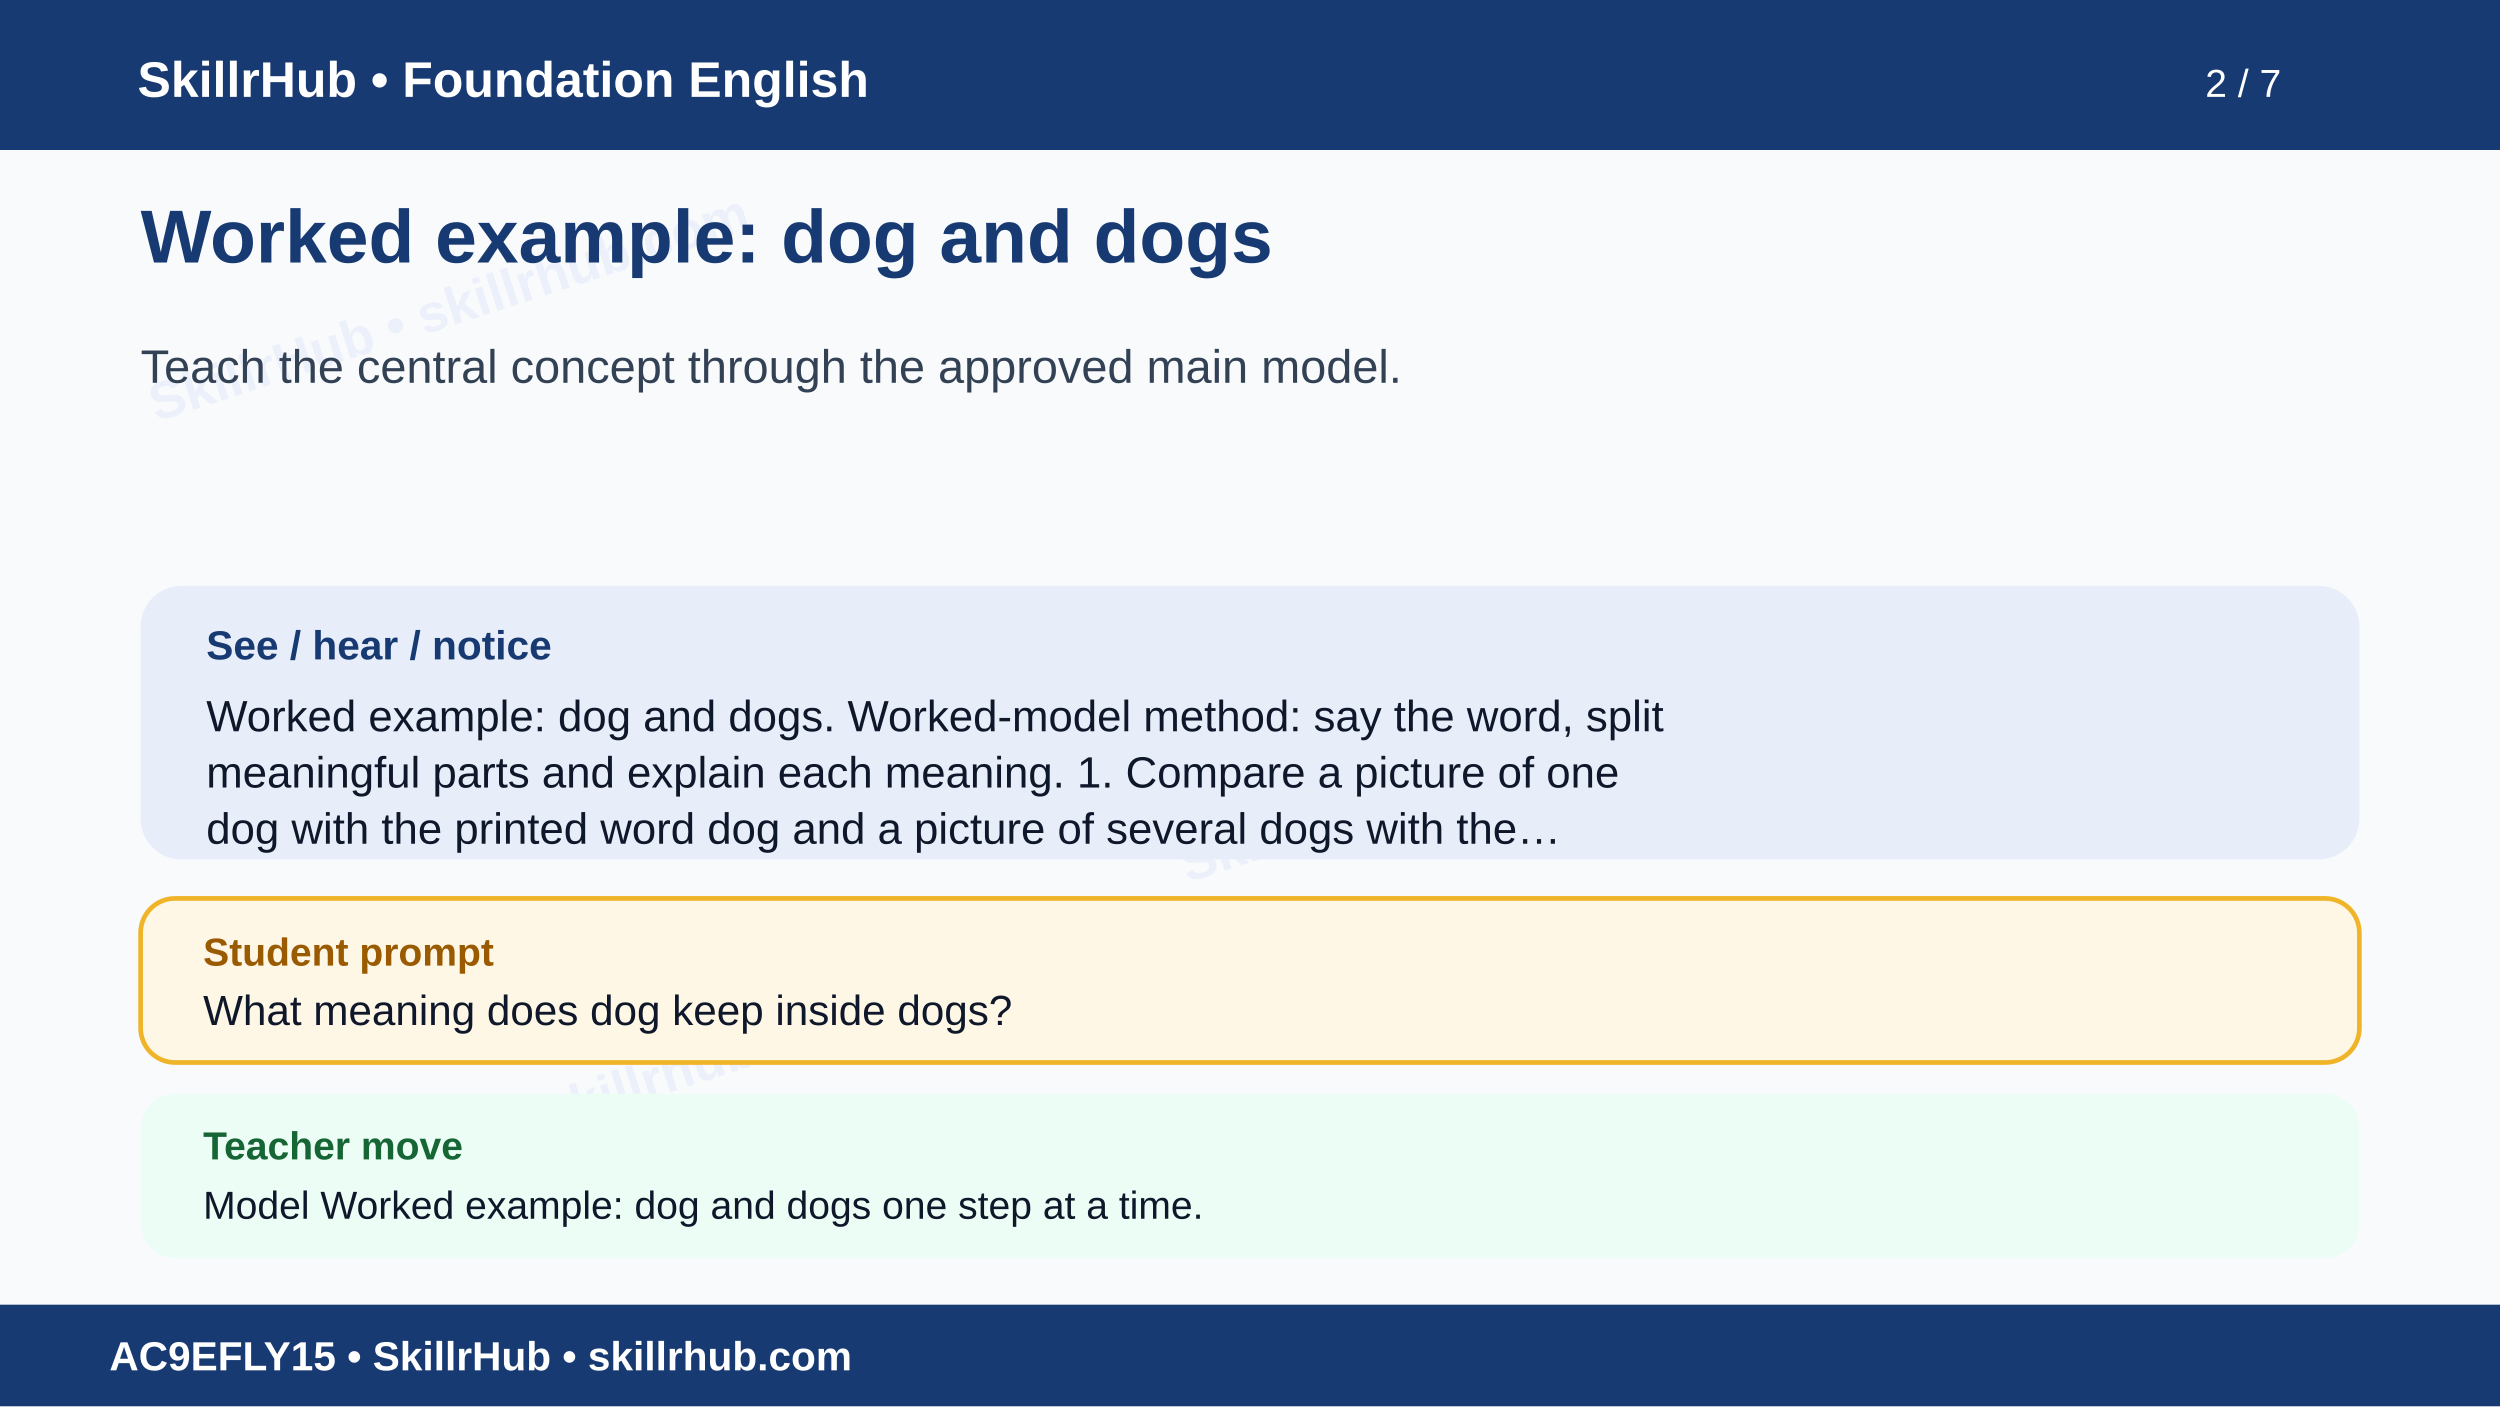
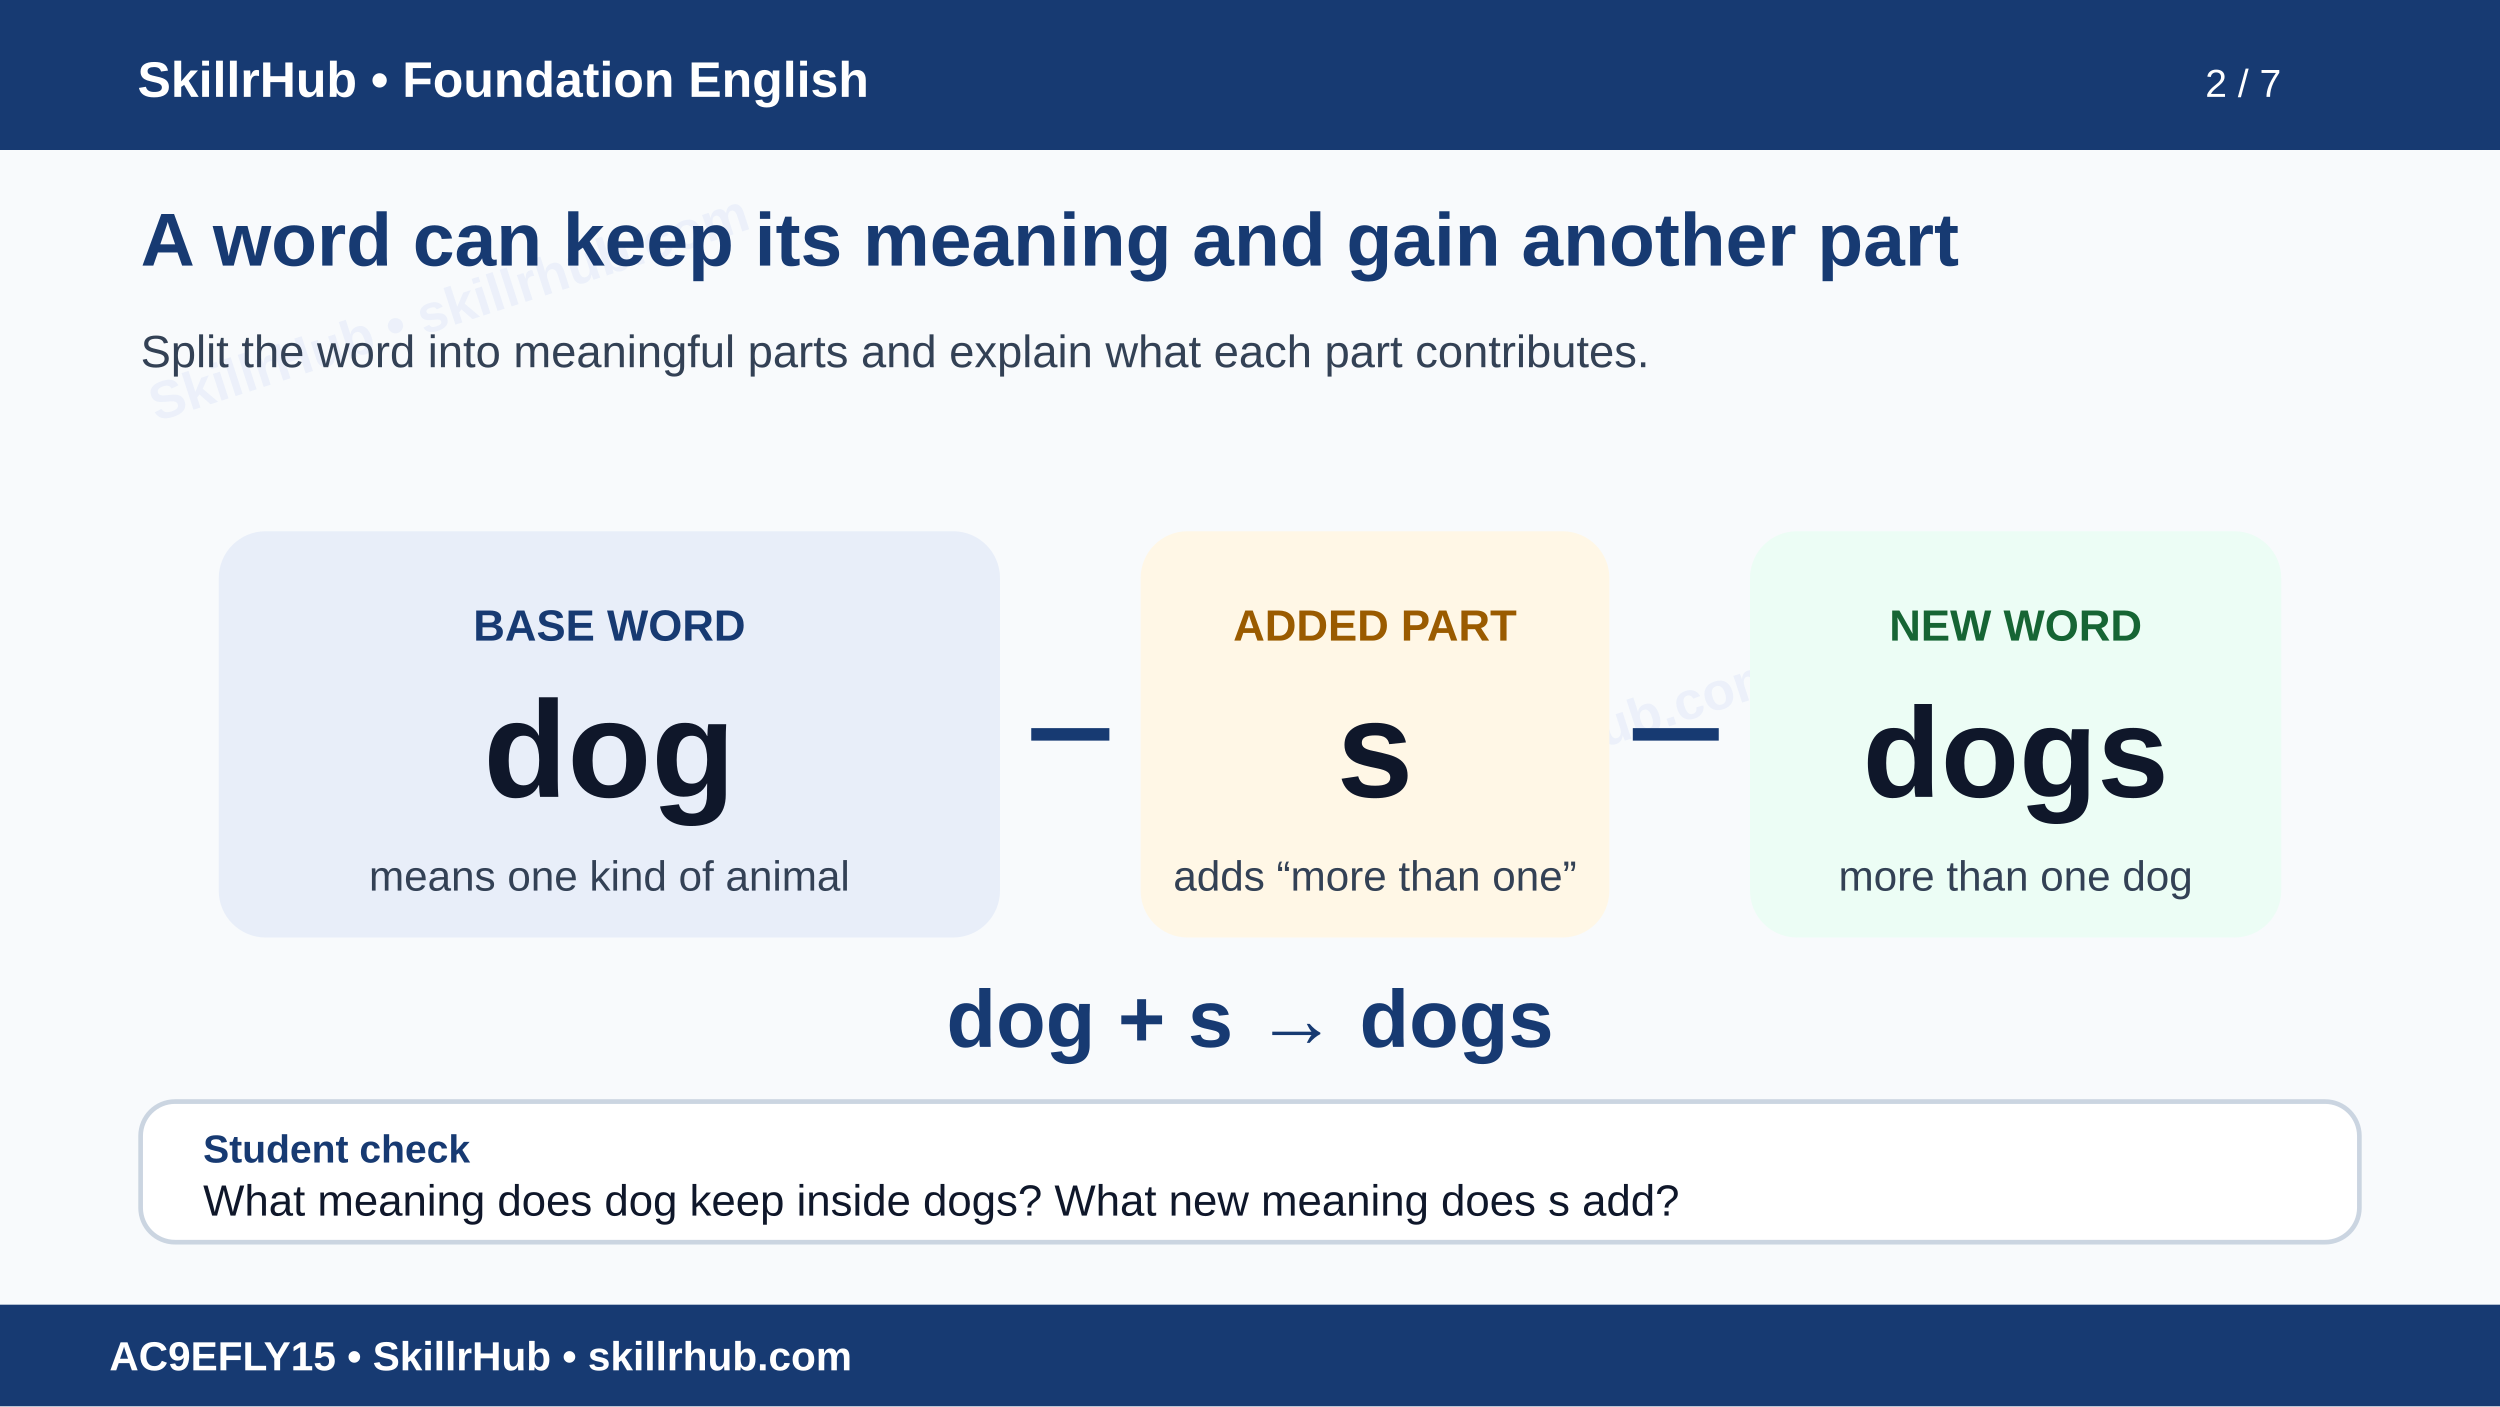
<svg xmlns="http://www.w3.org/2000/svg" width="1600" height="900" viewBox="0 0 1600 900" role="img" aria-labelledby="t d">
  <rect width="1600" height="900" fill="#f8fafc" />
  <g opacity=".055" fill="#1d4ed8" font-family="Arial" font-size="34" font-weight="700">
    <text x="100" y="270" transform="rotate(-18 100 270)">SkillrHub • skillrhub.com</text>
    <text x="760" y="565" transform="rotate(-18 760 565)">SkillrHub • skillrhub.com</text>
-     <text x="180" y="780" transform="rotate(-18 180 780)">SkillrHub • skillrhub.com</text>
  </g>
  <rect width="1600" height="96" fill="#173a72" />
  <text x="88" y="62" fill="#fff" font-family="Arial" font-size="32" font-weight="700">SkillrHub • Foundation English</text>
  <text x="1460" y="62" text-anchor="end" fill="#fff" font-family="Arial" font-size="25">2 / 7</text>
-   <text x="90" y="168" fill="#173a72" font-family="Arial,Helvetica,sans-serif" font-size="48" font-weight="700">Worked example: dog and dogs</text>
-   <text x="90" y="245" fill="#334155" font-family="Arial,Helvetica,sans-serif" font-size="30" font-weight="400">Teach the central concept through the approved main model.</text>
-   <rect x="90" y="375" width="1420" height="175" rx="26" fill="#e8eef9" />
-   <text x="132" y="422" fill="#173a72" font-family="Arial" font-size="26" font-weight="700">See / hear / notice</text>
-   <text x="132" y="468" fill="#0f172a" font-family="Arial,Helvetica,sans-serif" font-size="28" font-weight="400">Worked example: dog and dogs. Worked-model method: say the word, split</text>
-   <text x="132" y="504" fill="#0f172a" font-family="Arial,Helvetica,sans-serif" font-size="28" font-weight="400">meaningful parts and explain each meaning. 1. Compare a picture of one</text>
-   <text x="132" y="540" fill="#0f172a" font-family="Arial,Helvetica,sans-serif" font-size="28" font-weight="400">dog with the printed word dog and a picture of several dogs with the…</text>
-   <rect x="90" y="575" width="1420" height="105" rx="22" fill="#fff7e6" stroke="#f0b429" stroke-width="3" />
-   <text x="130" y="618" fill="#9a5b00" font-family="Arial" font-size="25" font-weight="700">Student prompt</text>
-   <text x="130" y="656" fill="#0f172a" font-family="Arial,Helvetica,sans-serif" font-size="27" font-weight="400">What meaning does dog keep inside dogs?</text>
-   <rect x="90" y="700" width="1420" height="105" rx="22" fill="#ecfdf5" />
-   <text x="130" y="742" fill="#166534" font-family="Arial" font-size="25" font-weight="700">Teacher move</text>
-   <text x="130" y="780" fill="#0f172a" font-family="Arial,Helvetica,sans-serif" font-size="25" font-weight="400">Model Worked example: dog and dogs one step at a time.</text>
+   <text x="90" y="170" fill="#173a72" font-family="Arial" font-size="48" font-weight="700">A word can keep its meaning and gain another part</text>
+   <text x="90" y="235" fill="#334155" font-family="Arial" font-size="29">Split the word into meaningful parts and explain what each part contributes.</text>
+   <g font-family="Arial">
+     <rect x="140" y="340" width="500" height="260" rx="30" fill="#e8eef9" />
+     <text x="390" y="410" text-anchor="middle" fill="#173a72" font-size="28" font-weight="700">BASE WORD</text>
+     <text x="390" y="510" text-anchor="middle" fill="#0f172a" font-size="88" font-weight="700">dog</text>
+     <text x="390" y="570" text-anchor="middle" fill="#334155" font-size="27">means one kind of animal</text>
+     <rect x="730" y="340" width="300" height="260" rx="30" fill="#fff7e6" />
+     <text x="880" y="410" text-anchor="middle" fill="#9a5b00" font-size="28" font-weight="700">ADDED PART</text>
+     <text x="880" y="510" text-anchor="middle" fill="#0f172a" font-size="88" font-weight="700">s</text>
+     <text x="880" y="570" text-anchor="middle" fill="#334155" font-size="27">adds “more than one”</text>
+     <rect x="1120" y="340" width="340" height="260" rx="30" fill="#ecfdf5" />
+     <text x="1290" y="410" text-anchor="middle" fill="#166534" font-size="28" font-weight="700">NEW WORD</text>
+     <text x="1290" y="510" text-anchor="middle" fill="#0f172a" font-size="82" font-weight="700">dogs</text>
+     <text x="1290" y="570" text-anchor="middle" fill="#334155" font-size="27">more than one dog</text>
+     <path d="M660 470h50M1045 470h55" stroke="#173a72" stroke-width="8" />
+     <text x="800" y="670" text-anchor="middle" fill="#173a72" font-size="52" font-weight="700">dog + s → dogs</text>
+     <rect x="90" y="705" width="1420" height="90" rx="22" fill="#fff" stroke="#cbd5e1" stroke-width="3" />
+     <text x="130" y="744" fill="#173a72" font-size="25" font-weight="700">Student check</text>
+     <text x="130" y="778" fill="#0f172a" font-size="28">What meaning does dog keep inside dogs? What new meaning does s add?</text>
+   </g>
  <rect y="835" width="1600" height="65" fill="#173a72" />
  <text x="70" y="877" fill="#fff" font-family="Arial" font-size="26" font-weight="700">AC9EFLY15 • SkillrHub • skillrhub.com</text>
</svg>
